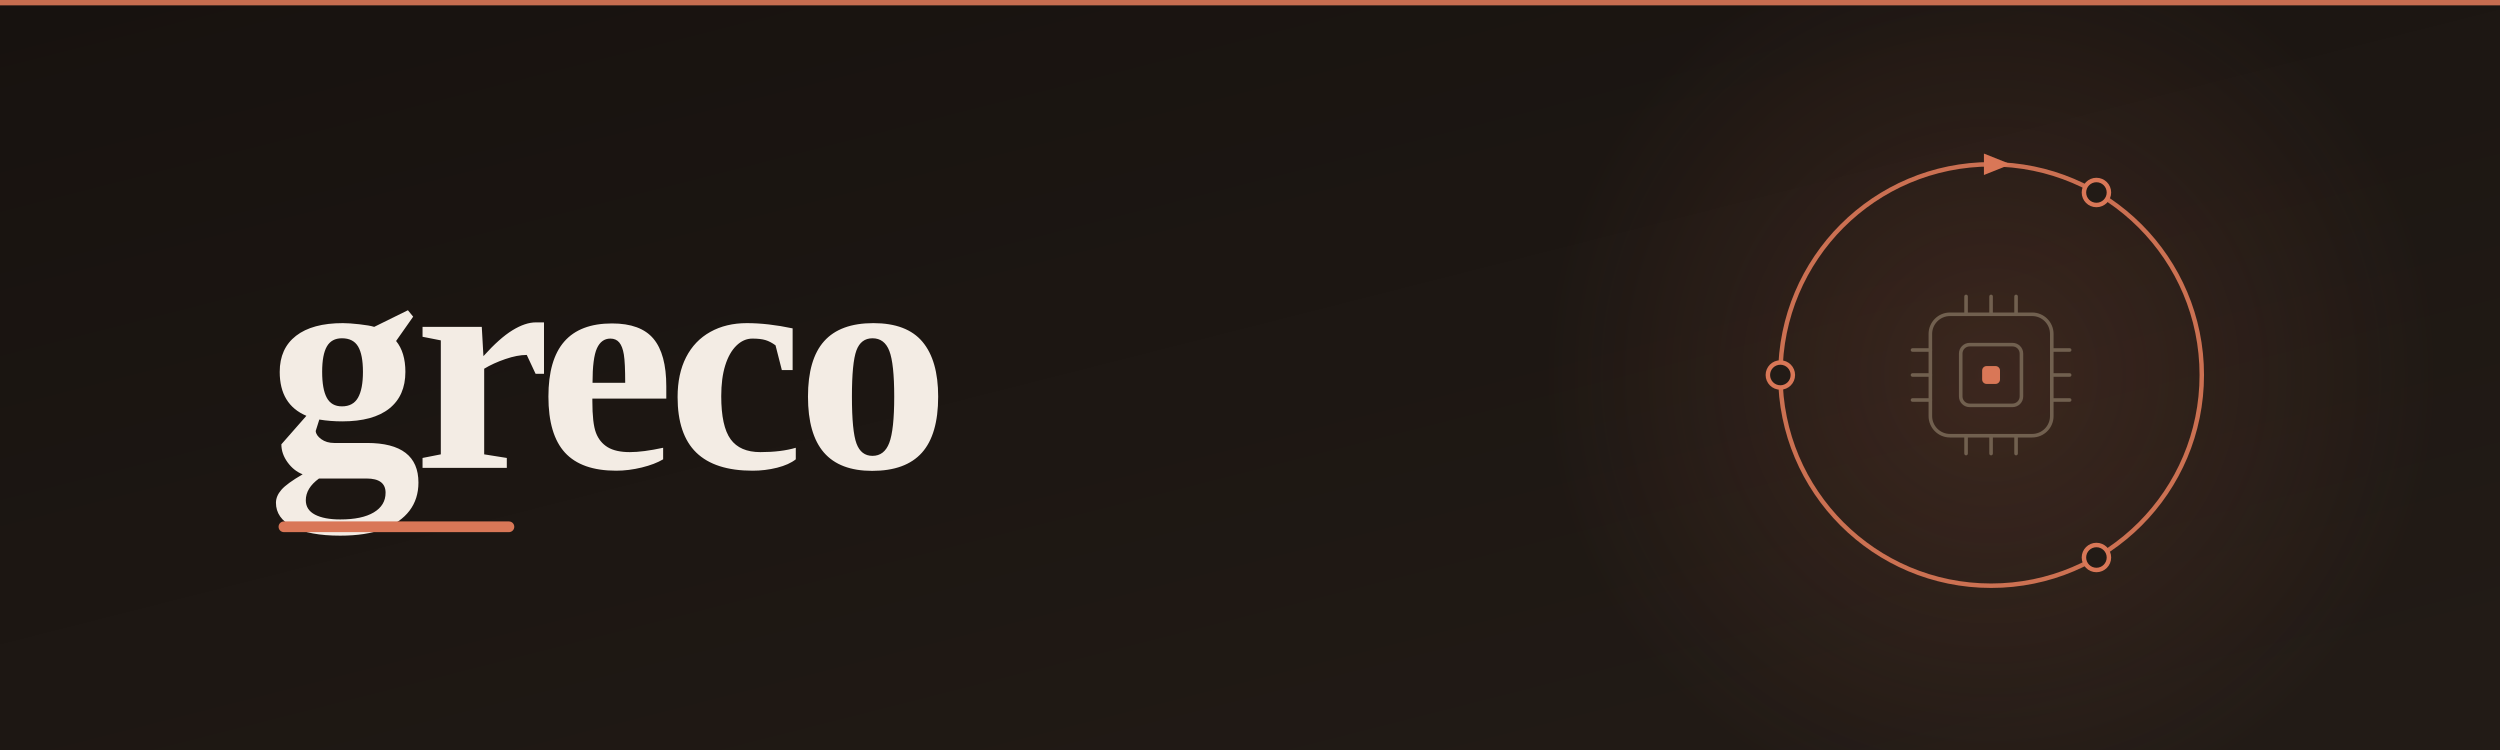
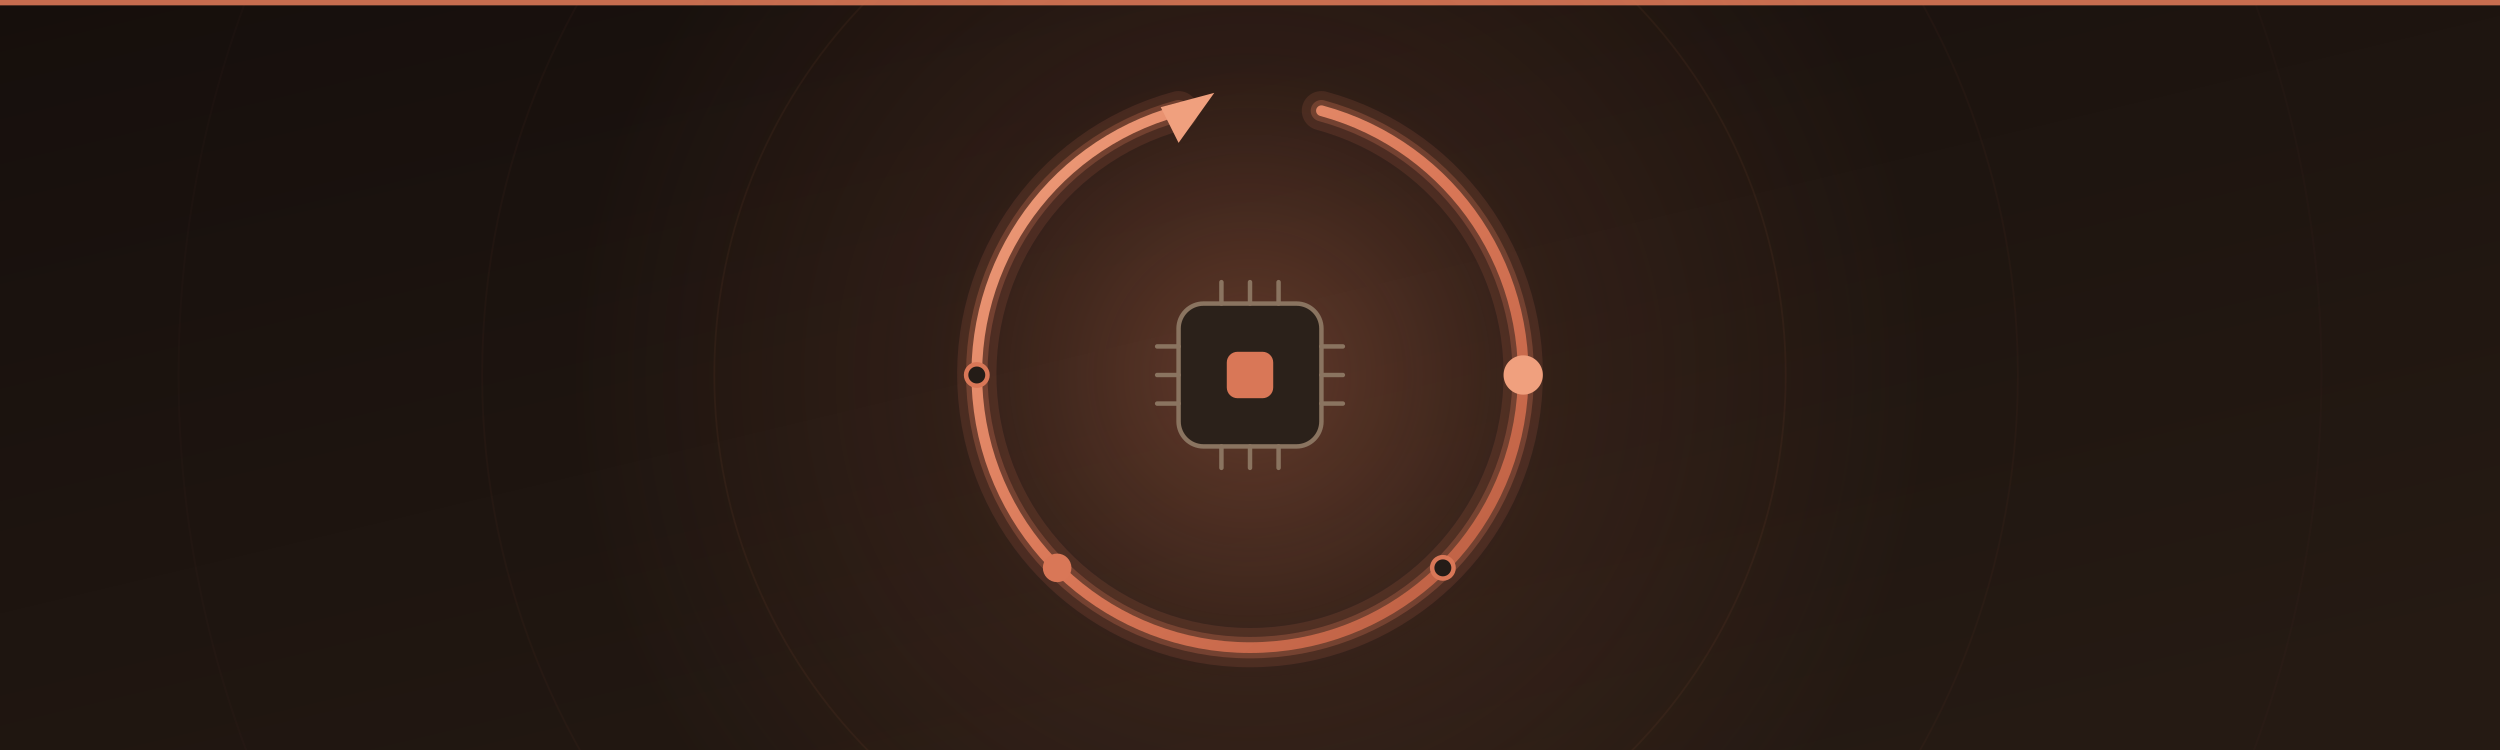
- <svg xmlns="http://www.w3.org/2000/svg" viewBox="0 0 1400 420" role="img" aria-labelledby="t d">
+ <svg xmlns="http://www.w3.org/2000/svg" viewBox="0 0 1400 420" role="img" aria-label="Greco — a frozen model held inside a luminous self-improving loop, with modifications riding it">
  <defs>
-     <linearGradient id="bg" x1="0" y1="0" x2="0.85" y2="1">
-       <stop offset="0" stop-color="#17120f" />
-       <stop offset="1" stop-color="#221b16" />
+     <linearGradient id="bg" x1="0" y1="0" x2="0.8" y2="1">
+       <stop offset="0" stop-color="#160f0c" />
+       <stop offset="1" stop-color="#251a13" />
    </linearGradient>
    <radialGradient id="glow" cx="50%" cy="50%" r="50%">
-       <stop offset="0" stop-color="#d97757" stop-opacity="0.16" />
+       <stop offset="0" stop-color="#e8835f" stop-opacity="0.34" />
+       <stop offset="0.45" stop-color="#d97757" stop-opacity="0.1" />
      <stop offset="1" stop-color="#d97757" stop-opacity="0" />
    </radialGradient>
+     <linearGradient id="ring" x1="0" y1="0" x2="1" y2="1">
+       <stop offset="0" stop-color="#f0a07e" />
+       <stop offset="0.5" stop-color="#d97757" />
+       <stop offset="1" stop-color="#b85c40" />
+     </linearGradient>
  </defs>
  <rect width="1400" height="420" fill="url(#bg)" />
-   <circle cx="1115" cy="210" r="250" fill="url(#glow)" />
  <rect x="0" y="0" width="1400" height="3" fill="#d97757" opacity="0.9" />
-   <g transform="translate(150 0)">
-     <text x="0" y="262" font-family="Georgia, 'Iowan Old Style', 'Times New Roman', serif" font-size="172" font-weight="600" letter-spacing="-4" fill="#f3ece4">greco</text>
-     <rect x="6" y="292" width="132" height="6" rx="3" fill="#d97757" />
+   <circle cx="700" cy="210" r="380" fill="url(#glow)" />
+   <g fill="none" stroke="#d97757">
+     <circle cx="700" cy="210" r="300" stroke-opacity="0.06" />
+     <circle cx="700" cy="210" r="430" stroke-opacity="0.04" />
+     <circle cx="700" cy="210" r="600" stroke-opacity="0.025" />
  </g>
-   <g transform="translate(1115 210)">
-     <circle r="118" fill="none" stroke="#d97757" stroke-width="2.5" opacity="0.92" />
-     <polygon points="11,-118 -4,-124 -4,-112" fill="#d97757" />
-     <g fill="#221b16" stroke="#d97757" stroke-width="2.5">
-       <circle cx="59" cy="102.2" r="7" />
-       <circle cx="-118" cy="0" r="7" />
-       <circle cx="59" cy="-102.2" r="7" />
+   <g transform="translate(700 210)">
+     <g fill="none" stroke-linecap="round">
+       <path d="M 40 -148 A 153 153 0 1 1 -40 -148" stroke="#d97757" stroke-width="22" stroke-opacity="0.14" />
+       <path d="M 40 -148 A 153 153 0 1 1 -40 -148" stroke="#d97757" stroke-width="12" stroke-opacity="0.28" />
+       <path d="M 40 -148 A 153 153 0 1 1 -40 -148" stroke="url(#ring)" stroke-width="6" />
    </g>
-     <g stroke="#71604f" stroke-width="2" fill="none" stroke-linejoin="round">
-       <rect x="-34" y="-34" width="68" height="68" rx="11" />
-       <rect x="-17" y="-17" width="34" height="34" rx="5" />
+     <polygon points="-20,-158 -50,-150 -40,-130" fill="#f0a07e" />
+     <circle cx="153" cy="0" r="11" fill="#f0a07e" />
+     <circle cx="-108" cy="108" r="8" fill="#d97757" />
+     <circle cx="-153" cy="0" r="6" fill="#241c17" stroke="#d97757" stroke-width="2.5" />
+     <circle cx="108" cy="108" r="6" fill="#241c17" stroke="#d97757" stroke-width="2.5" />
+     <rect x="-40" y="-40" width="80" height="80" rx="14" fill="#2b211a" stroke="#8a7460" stroke-width="2.5" />
+     <g stroke="#8a7460" stroke-width="2.5" stroke-linecap="round">
+       <path d="M-16 -40 V-52 M0 -40 V-52 M16 -40 V-52 M-16 40 V52 M0 40 V52 M16 40 V52" />
+       <path d="M-40 -16 H-52 M-40 0 H-52 M-40 16 H-52 M40 -16 H52 M40 0 H52 M40 16 H52" />
    </g>
-     <g stroke="#71604f" stroke-width="2" stroke-linecap="round">
-       <path d="M-14 -34 V-44 M0 -34 V-44 M14 -34 V-44" />
-       <path d="M-14 34 V44 M0 34 V44 M14 34 V44" />
-       <path d="M-34 -14 H-44 M-34 0 H-44 M-34 14 H-44" />
-       <path d="M34 -14 H44 M34 0 H44 M34 14 H44" />
-     </g>
-     <rect x="-5" y="-5" width="10" height="10" rx="2.5" fill="#d97757" />
+     <rect x="-13" y="-13" width="26" height="26" rx="6" fill="#d97757" />
  </g>
</svg>
